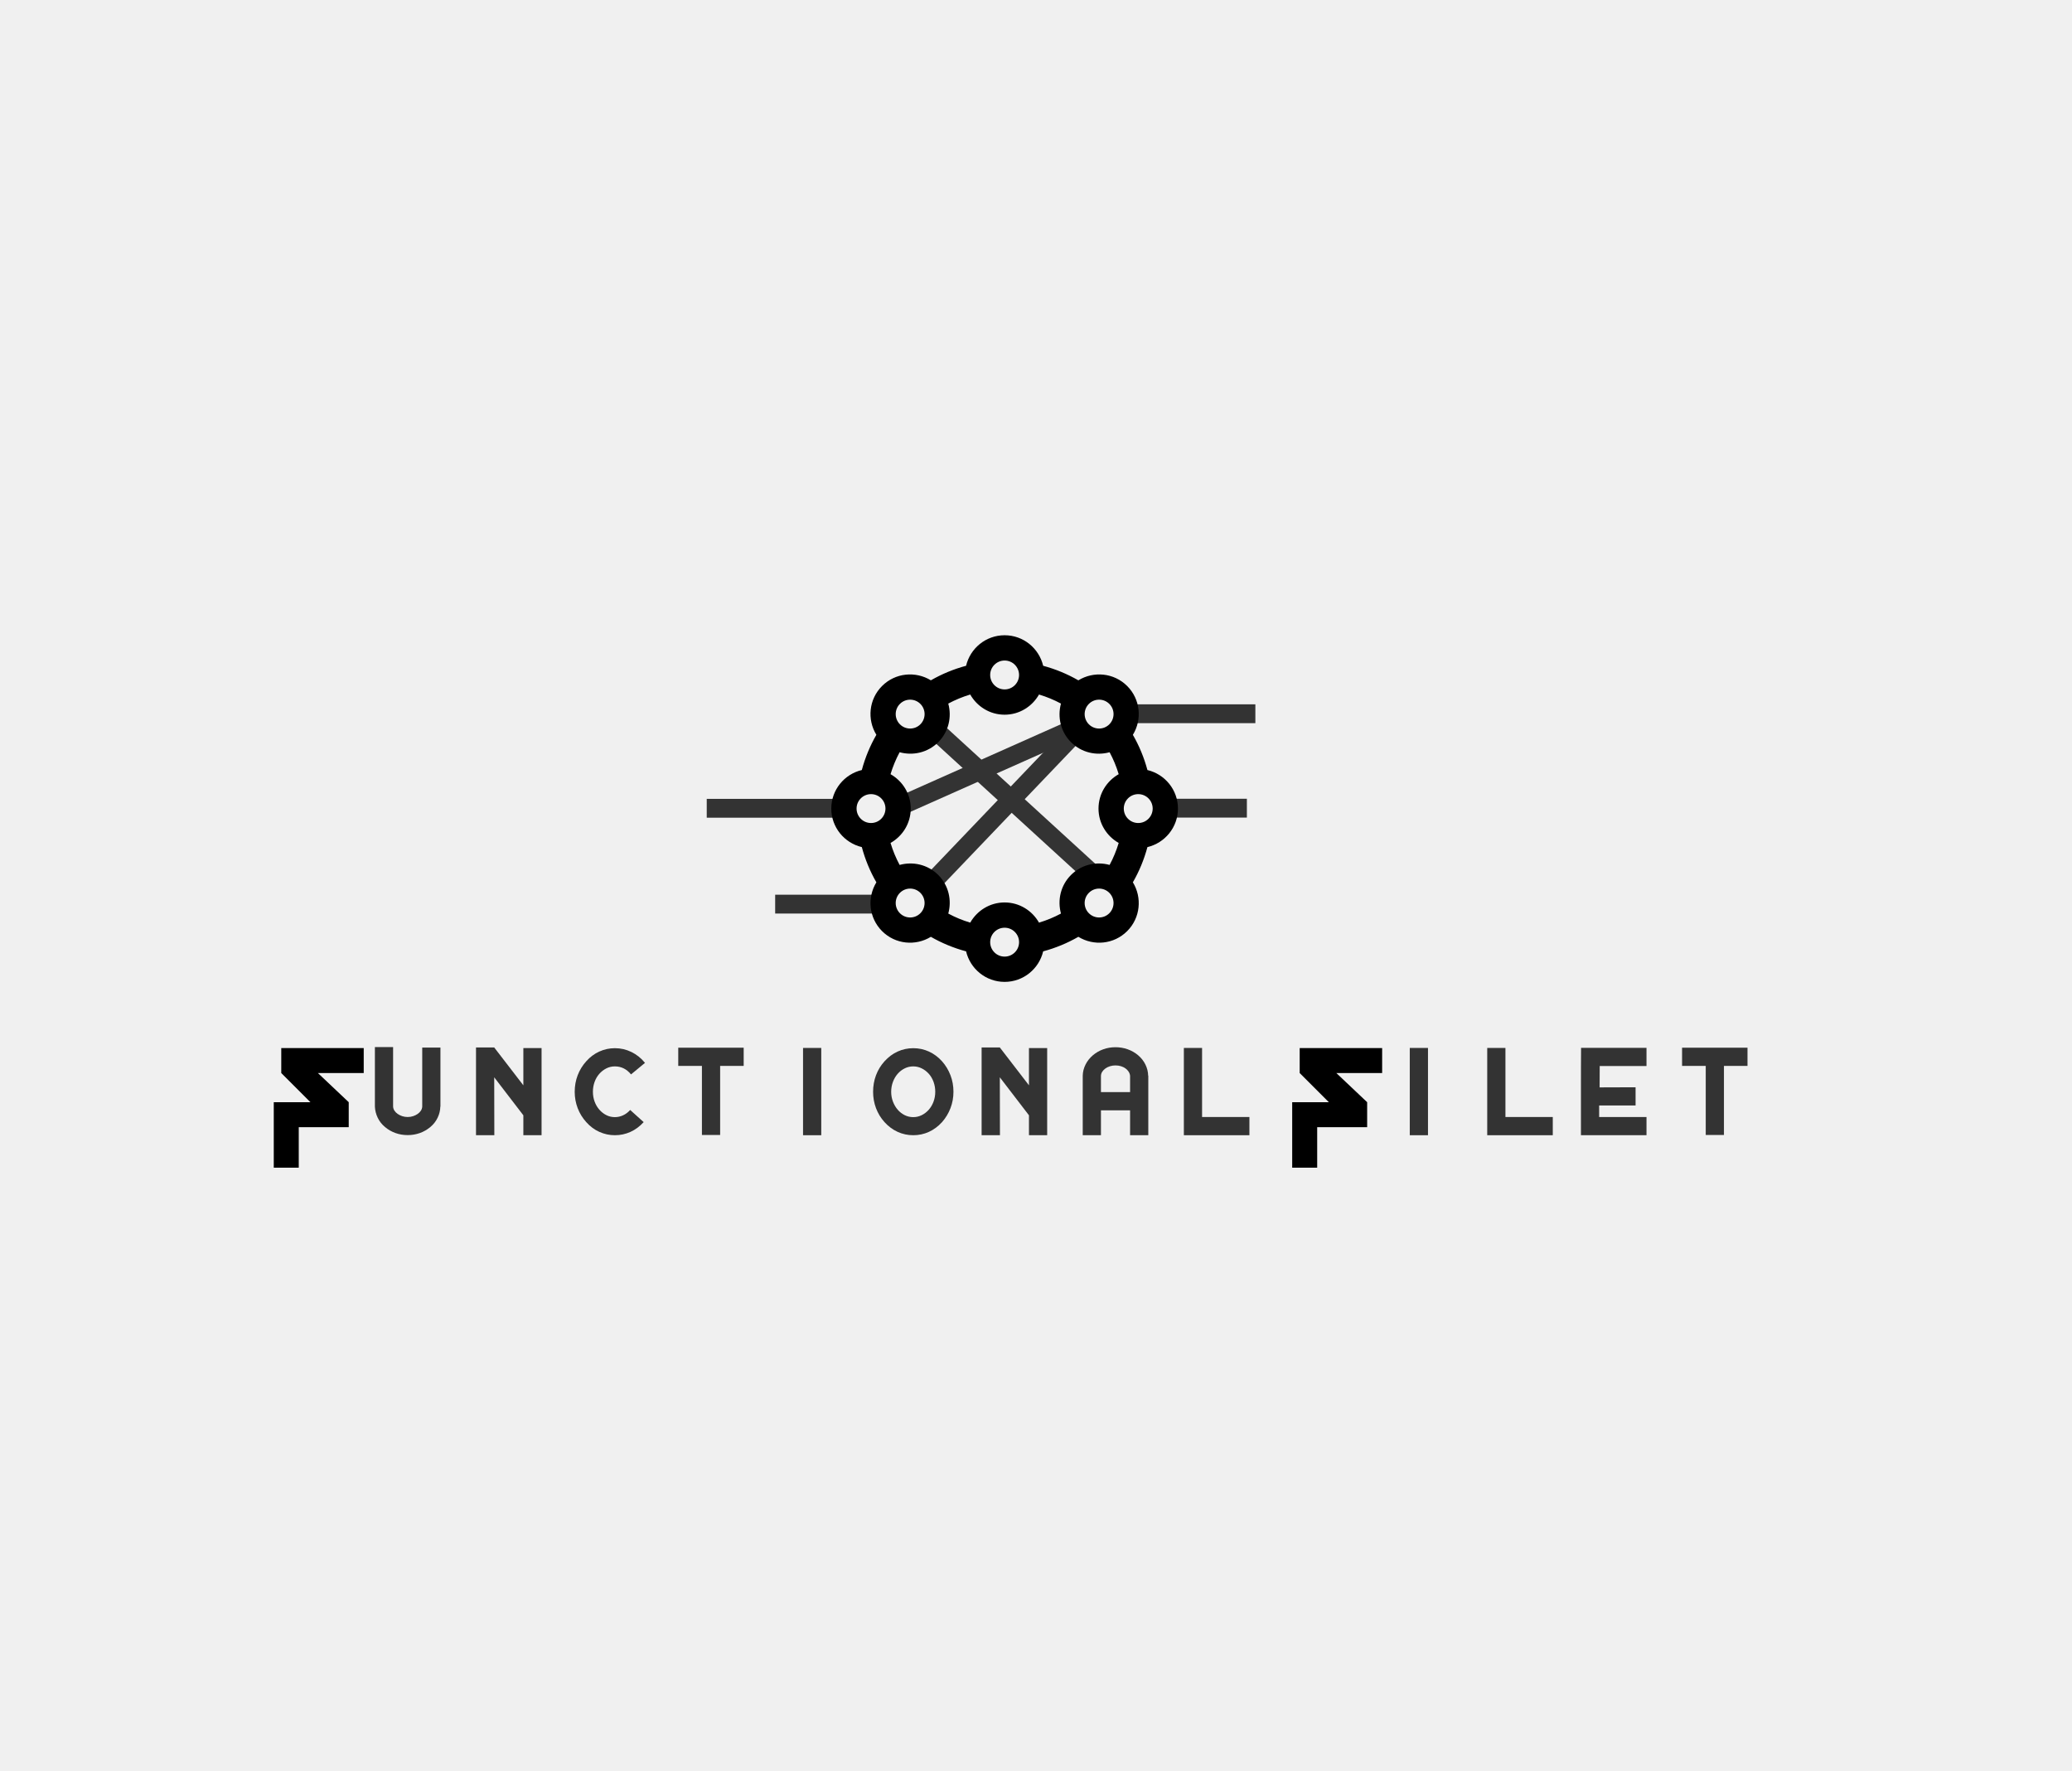
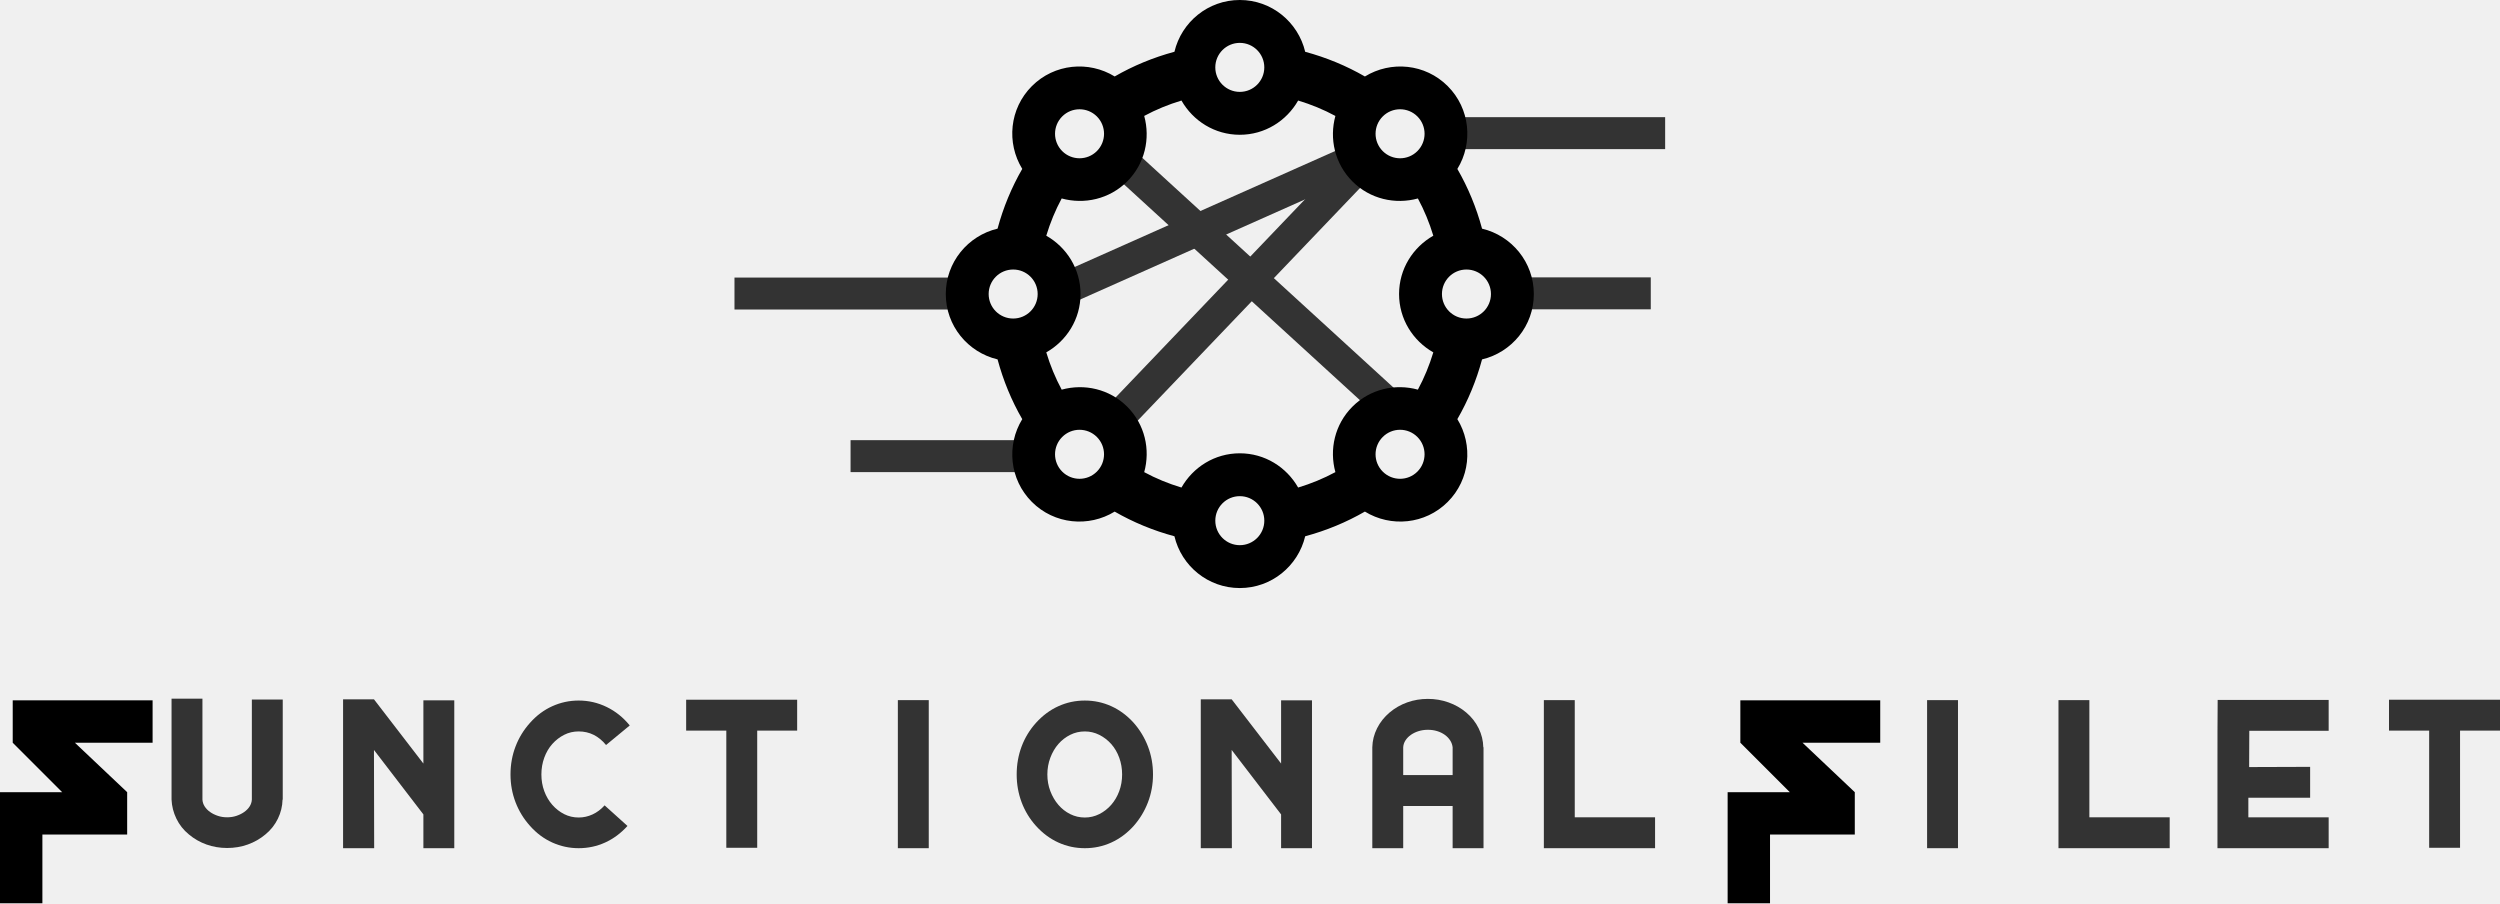
- <svg xmlns="http://www.w3.org/2000/svg" contrastcolor="ffffff" template="InvertedHex1" presentation="2.5" layouttype="undefined" specialfontid="undefined" id1="242" id2="241" companyname="functionalfillet" companytagline="" version="1.1" viewBox="0 0 550 470" class="svg-primary-tile" id="svg60">
+ <svg xmlns="http://www.w3.org/2000/svg" contrastcolor="ffffff" template="InvertedHex1" presentation="2.5" layouttype="undefined" specialfontid="undefined" id1="242" id2="241" companyname="functionalfillet" companytagline="" version="1.1" viewBox="0 0 391.193 141.335" class="svg-primary-tile" id="svg60" width="391.193" height="141.335">
  <defs id="defs64" />
-   <g fill="#ffffff" fill-rule="none" stroke="none" stroke-width="1" stroke-linecap="butt" stroke-linejoin="miter" stroke-miterlimit="10" stroke-dasharray="" stroke-dashoffset="0" font-family="none" font-weight="none" font-size="none" text-anchor="none" style="mix-blend-mode:normal;fill:#000000" id="g58">
+   <g fill="#ffffff" fill-rule="none" stroke="none" stroke-width="1" stroke-linecap="butt" stroke-linejoin="miter" stroke-miterlimit="10" stroke-dasharray="none" stroke-dashoffset="0" font-family="none" font-weight="none" font-size="none" text-anchor="none" style="mix-blend-mode:normal;fill:#000000" id="g58" transform="translate(-72.67002,-168.6385)">
    <g data-paper-data="{&quot;isGlobalGroup&quot;:true,&quot;bounds&quot;:{&quot;x&quot;:65,&quot;y&quot;:168.6384532760473,&quot;width&quot;:420,&quot;height&quot;:132.7230934479054}}" id="g56" style="fill:#000000">
      <path style="fill:#808080;stroke:#333333;stroke-width:5;stroke-dasharray:none;stroke-opacity:1" d="m 187.6,214.571 h 34.492" id="path1245" />
      <path style="fill:#808080;stroke:#333333;stroke-width:5;stroke-dasharray:none;stroke-opacity:1" d="m 205.763,240.014 h 29.367" id="path1249" />
      <path style="fill:#808080;stroke:#333333;stroke-width:5;stroke-dasharray:none;stroke-opacity:1" d="m 297.983,189.473 h 35.245" id="path1251" />
      <path style="fill:#808080;stroke:#333333;stroke-width:5;stroke-dasharray:none;stroke-opacity:1" d="m 308.705,214.54 h 22.273" id="path1253" />
      <path style="fill:#808080;stroke:#333333;stroke-width:5;stroke-dasharray:none;stroke-opacity:1" d="m 246.878,234.825 39.944,-41.79" id="path436" />
      <path style="fill:#808080;stroke:#333333;stroke-width:5;stroke-dasharray:none;stroke-opacity:1" d="m 239.602,213.699 47.369,-21.09" id="path1178" />
      <path style="fill:#808080;stroke:#333333;stroke-width:5;stroke-dasharray:none;stroke-opacity:1" d="m 249.729,195.181 39.466,36.097" id="path1180" />
      <g data-paper-data="{&quot;isPrimaryText&quot;:true}" fill-rule="nonzero" id="g50" style="fill:#000000" transform="translate(7.670022)">
        <path d="M 88.878,284.858 H 76.718 l 8.18,7.738 v 6.633 H 71.633 v 10.745 H 65 v -13.84 -0.221 -0.221 -3.095 h 6.633 3.095 l -7.738,-7.738 v -6.633 h 21.888 z" data-paper-data="{&quot;glyphName&quot;:&quot;F&quot;,&quot;glyphIndex&quot;:0,&quot;firstGlyphOfWord&quot;:true,&quot;word&quot;:1}" id="path18" style="fill:#000000;stroke-width:1.372" />
        <path d="m 109.243,293.757 h -0.032 c -0.021,1.031 -0.263,2.025 -0.725,2.981 -0.462,0.956 -1.112,1.778 -1.95,2.465 -0.816,0.687 -1.735,1.214 -2.755,1.579 -1.02,0.365 -2.1,0.548 -3.238,0.548 -1.139,0 -2.218,-0.183 -3.238,-0.548 -1.02,-0.365 -1.939,-0.892 -2.755,-1.579 -0.838,-0.687 -1.488,-1.509 -1.95,-2.465 -0.462,-0.956 -0.714,-1.95 -0.757,-2.981 v -15.789 h 4.834 v 15.789 c 0.021,0.387 0.14,0.747 0.354,1.079 0.215,0.333 0.499,0.623 0.854,0.87 0.354,0.247 0.757,0.446 1.208,0.596 0.451,0.15 0.934,0.226 1.45,0.226 0.516,0 0.999,-0.075 1.45,-0.226 0.451,-0.15 0.854,-0.349 1.208,-0.596 0.354,-0.247 0.639,-0.537 0.854,-0.87 0.215,-0.333 0.333,-0.693 0.354,-1.079 v -15.661 h 4.834 z" data-paper-data="{&quot;glyphName&quot;:&quot;U&quot;,&quot;glyphIndex&quot;:1,&quot;word&quot;:1}" id="path20" style="fill:#333333" />
        <path d="m 131.251,278.225 h 4.834 v 23.136 h -4.834 v -5.285 l -7.734,-10.086 0.032,15.371 h -4.866 v -23.298 h 4.834 l 0.097,0.129 7.637,9.925 z" data-paper-data="{&quot;glyphName&quot;:&quot;N&quot;,&quot;glyphIndex&quot;:2,&quot;word&quot;:1}" id="path22" style="fill:#333333" />
        <path d="m 155.548,296.56 c 0.752,0 1.477,-0.161 2.175,-0.483 0.698,-0.322 1.327,-0.795 1.885,-1.418 l 3.577,3.222 c -1.031,1.139 -2.197,2.003 -3.496,2.594 -1.3,0.591 -2.68,0.886 -4.141,0.886 -1.439,0 -2.814,-0.295 -4.125,-0.886 -1.31,-0.591 -2.47,-1.455 -3.48,-2.594 -0.988,-1.096 -1.745,-2.331 -2.272,-3.706 -0.526,-1.375 -0.789,-2.825 -0.789,-4.35 0,-1.547 0.263,-3.008 0.789,-4.382 0.526,-1.375 1.284,-2.61 2.272,-3.706 1.01,-1.139 2.17,-2.003 3.48,-2.594 1.31,-0.591 2.685,-0.886 4.125,-0.886 1.547,0 3.013,0.338 4.399,1.015 1.386,0.677 2.583,1.638 3.593,2.884 l -3.706,3.061 c -1.16,-1.418 -2.589,-2.127 -4.286,-2.127 -0.816,0 -1.574,0.177 -2.272,0.532 -0.698,0.354 -1.316,0.832 -1.853,1.434 -0.537,0.602 -0.956,1.316 -1.257,2.143 -0.301,0.827 -0.451,1.702 -0.451,2.626 0,0.924 0.15,1.794 0.451,2.61 0.301,0.816 0.72,1.531 1.257,2.143 0.537,0.612 1.155,1.096 1.853,1.45 0.698,0.354 1.455,0.532 2.272,0.532 z" data-paper-data="{&quot;glyphName&quot;:&quot;C&quot;,&quot;glyphIndex&quot;:3,&quot;word&quot;:1}" id="path24" style="fill:#333333" />
        <path d="m 189.737,278.128 v 4.834 h -6.251 v 18.335 h -4.834 v -18.335 h -6.284 v -4.834 z" data-paper-data="{&quot;glyphName&quot;:&quot;T&quot;,&quot;glyphIndex&quot;:4,&quot;word&quot;:1}" id="path26" style="fill:#333333" />
        <path d="m 210.328,278.193 v 23.169 h -4.834 v -23.169 z" data-paper-data="{&quot;glyphName&quot;:&quot;I&quot;,&quot;glyphIndex&quot;:5,&quot;word&quot;:1}" id="path28" style="fill:#333333" />
        <path d="m 234.753,301.362 c -1.461,0 -2.841,-0.295 -4.141,-0.886 -1.3,-0.591 -2.465,-1.455 -3.496,-2.594 -0.988,-1.096 -1.74,-2.331 -2.256,-3.706 -0.516,-1.375 -0.773,-2.825 -0.773,-4.35 0,-1.547 0.258,-3.008 0.773,-4.382 0.516,-1.375 1.267,-2.61 2.256,-3.706 1.031,-1.139 2.197,-2.003 3.496,-2.594 1.3,-0.591 2.68,-0.886 4.141,-0.886 1.461,0 2.841,0.295 4.141,0.886 1.3,0.591 2.465,1.455 3.496,2.594 0.967,1.096 1.713,2.331 2.24,3.706 0.526,1.375 0.789,2.836 0.789,4.382 0,1.525 -0.263,2.975 -0.789,4.35 -0.526,1.375 -1.273,2.61 -2.24,3.706 -1.031,1.139 -2.197,2.003 -3.496,2.594 -1.3,0.591 -2.68,0.886 -4.141,0.886 z m 0,-18.271 c -0.816,0 -1.579,0.177 -2.288,0.532 -0.709,0.354 -1.327,0.832 -1.853,1.434 -0.526,0.602 -0.945,1.316 -1.257,2.143 -0.311,0.827 -0.467,1.702 -0.467,2.626 0,0.924 0.156,1.794 0.467,2.61 0.311,0.816 0.73,1.531 1.257,2.143 0.526,0.612 1.144,1.096 1.853,1.45 0.709,0.354 1.472,0.532 2.288,0.532 0.795,0 1.547,-0.177 2.256,-0.532 0.709,-0.354 1.332,-0.838 1.869,-1.45 0.537,-0.612 0.956,-1.327 1.257,-2.143 0.301,-0.816 0.451,-1.686 0.451,-2.61 0,-0.924 -0.15,-1.799 -0.451,-2.626 -0.301,-0.827 -0.72,-1.541 -1.257,-2.143 -0.537,-0.602 -1.16,-1.079 -1.869,-1.434 -0.709,-0.354 -1.461,-0.532 -2.256,-0.532 z" data-paper-data="{&quot;glyphName&quot;:&quot;O&quot;,&quot;glyphIndex&quot;:6,&quot;word&quot;:1}" id="path30" style="fill:#333333" />
        <path d="m 265.462,278.225 h 4.834 v 23.136 h -4.834 v -5.285 l -7.734,-10.086 0.032,15.371 h -4.866 v -23.298 h 4.834 l 0.097,0.129 7.637,9.925 z" data-paper-data="{&quot;glyphName&quot;:&quot;N&quot;,&quot;glyphIndex&quot;:7,&quot;word&quot;:1}" id="path32" style="fill:#333333" />
        <path d="m 297.137,285.572 v 15.789 h -4.834 v -6.606 h -7.734 v 6.606 h -4.834 v -15.789 c 0.021,-1.031 0.269,-2.019 0.741,-2.965 0.473,-0.945 1.128,-1.772 1.966,-2.481 0.816,-0.687 1.735,-1.214 2.755,-1.579 1.02,-0.365 2.1,-0.548 3.238,-0.548 1.117,0 2.191,0.183 3.222,0.548 1.031,0.365 1.955,0.892 2.771,1.579 0.838,0.709 1.488,1.536 1.95,2.481 0.462,0.945 0.704,1.933 0.725,2.965 z m -4.834,4.35 v -4.35 c -0.043,-0.387 -0.172,-0.747 -0.387,-1.079 -0.215,-0.333 -0.494,-0.623 -0.838,-0.87 -0.344,-0.247 -0.741,-0.44 -1.192,-0.58 -0.451,-0.14 -0.934,-0.209 -1.45,-0.209 -0.516,0 -0.999,0.07 -1.45,0.209 -0.451,0.14 -0.854,0.333 -1.208,0.58 -0.354,0.247 -0.639,0.537 -0.854,0.87 -0.215,0.333 -0.333,0.693 -0.354,1.079 v 4.35 z" data-paper-data="{&quot;glyphName&quot;:&quot;A&quot;,&quot;glyphIndex&quot;:8,&quot;word&quot;:1}" id="path34" style="fill:#333333" />
        <path d="m 323.98,296.528 v 4.834 h -12.567 v 0 h -4.834 V 278.193 h 4.834 v 18.335 z" data-paper-data="{&quot;glyphName&quot;:&quot;L&quot;,&quot;glyphIndex&quot;:9,&quot;word&quot;:1}" id="path36" style="fill:#333333" />
        <path d="m 359.213,284.858 h -12.16 l 8.18,7.738 v 6.633 h -13.265 v 10.745 h -6.633 v -13.84 -0.221 -0.221 -3.095 h 6.633 3.095 l -7.738,-7.738 v -6.633 h 21.888 z" data-paper-data="{&quot;glyphName&quot;:&quot;F&quot;,&quot;glyphIndex&quot;:10,&quot;word&quot;:1}" id="path38" style="fill:#000000;stroke-width:1.372" />
        <path d="m 371.38,278.193 v 23.169 h -4.834 v -23.169 z" data-paper-data="{&quot;glyphName&quot;:&quot;I&quot;,&quot;glyphIndex&quot;:11,&quot;word&quot;:1}" id="path40" style="fill:#333333" />
        <path d="m 404.506,296.528 v 4.834 h -12.567 v 0 h -4.834 V 278.193 h 4.834 v 18.335 z" data-paper-data="{&quot;glyphName&quot;:&quot;L&quot;,&quot;glyphIndex&quot;:12,&quot;word&quot;:1}" id="path42" style="fill:#333333" />
        <path d="m 429.383,282.994 h -12.419 l -0.024,5.672 9.543,-0.033 v 4.834 h -9.667 v 3.061 h 12.567 v 4.834 h -12.567 -2.417 -2.417 v -2.32 -0.161 -0.161 -7.508 -0.161 -0.161 -2.256 l 0.004,-5.639 0.028,-4.834 h 17.369 z" data-paper-data="{&quot;glyphName&quot;:&quot;E&quot;,&quot;glyphIndex&quot;:14,&quot;word&quot;:1}" id="path46" style="fill:#333333" />
        <path d="m 456.193,278.128 v 4.834 h -6.251 v 18.335 h -4.834 v -18.335 h -6.284 v -4.834 z" data-paper-data="{&quot;glyphName&quot;:&quot;T&quot;,&quot;glyphIndex&quot;:15,&quot;lastGlyphOfWord&quot;:true,&quot;word&quot;:1}" id="path48" style="fill:#333333" />
      </g>
      <g data-paper-data="{&quot;isIcon&quot;:&quot;true&quot;,&quot;iconType&quot;:&quot;icon&quot;,&quot;rawIconId&quot;:&quot;1552991&quot;,&quot;selectedEffects&quot;:{&quot;container&quot;:&quot;&quot;,&quot;transformation&quot;:&quot;&quot;,&quot;pattern&quot;:&quot;&quot;},&quot;isDetailed&quot;:false,&quot;fillRule&quot;:&quot;evenodd&quot;,&quot;bounds&quot;:{&quot;x&quot;:228.99140708915147,&quot;y&quot;:168.6384532760473,&quot;width&quot;:92.01718582169704,&quot;height&quot;:92.01718582169707},&quot;iconStyle&quot;:&quot;standalone&quot;,&quot;suitableAsStandaloneIcon&quot;:true}" fill-rule="evenodd" id="g54" style="fill:#000000" transform="translate(-8.329978)">
        <path d="m 309.043,195.073 c 1.674,2.901 2.972,6.035 3.864,9.345 4.642,1.104 8.102,5.253 8.102,10.229 0,4.98 -3.46,9.128 -8.102,10.232 -0.891,3.306 -2.19,6.445 -3.864,9.345 2.493,4.064 2.006,9.439 -1.51,12.955 -3.52,3.521 -8.897,4.007 -12.958,1.51 -2.902,1.674 -6.036,2.972 -9.342,3.864 -1.108,4.642 -5.256,8.102 -10.232,8.102 -4.979,0 -9.129,-3.46 -10.229,-8.102 -3.309,-0.891 -6.448,-2.19 -9.352,-3.86 -4.06,2.49 -9.432,2.008 -12.951,-1.513 -3.516,-3.516 -4.004,-8.892 -1.51,-12.951 -1.677,-2.905 -2.972,-6.039 -3.864,-9.354 -4.642,-1.103 -8.102,-5.248 -8.102,-10.229 0,-4.972 3.46,-9.125 8.101,-10.23 0.891,-3.31 2.19,-6.444 3.864,-9.349 -2.493,-4.063 -2.011,-9.435 1.51,-12.955 3.516,-3.516 8.892,-4.003 12.955,-1.509 2.902,-1.674 6.04,-2.973 9.349,-3.864 1.101,-4.639 5.251,-8.102 10.23,-8.102 4.976,0 9.125,3.463 10.232,8.106 3.306,0.891 6.44,2.19 9.342,3.864 4.063,-2.496 9.442,-2.011 12.958,1.506 3.516,3.52 4.004,8.897 1.51,12.959 z m -30.209,-15.891 c 0,-2.115 -1.714,-3.834 -3.834,-3.834 -2.12,0 -3.834,1.72 -3.834,3.834 0,2.119 1.714,3.834 3.834,3.834 2.12,0 3.834,-1.714 3.834,-3.834 z m 24.034,50.424 c 0.993,-1.841 1.798,-3.793 2.412,-5.83 -3.186,-1.812 -5.358,-5.201 -5.358,-9.128 0,-3.925 2.17,-7.312 5.358,-9.128 -0.614,-2.037 -1.421,-3.987 -2.412,-5.826 -3.535,0.971 -7.466,0.113 -10.244,-2.665 -2.778,-2.779 -3.636,-6.71 -2.665,-10.248 -1.841,-0.993 -3.792,-1.797 -5.829,-2.411 -1.817,3.186 -5.206,5.358 -9.129,5.358 -3.931,0 -7.317,-2.172 -9.129,-5.358 -2.036,0.614 -3.99,1.419 -5.829,2.407 0.971,3.538 0.117,7.473 -2.662,10.252 -2.781,2.778 -6.717,3.635 -10.251,2.662 -0.989,1.841 -1.798,3.792 -2.412,5.829 3.19,1.816 5.361,5.204 5.361,9.128 0,3.931 -2.172,7.318 -5.361,9.128 0.614,2.04 1.424,3.991 2.412,5.834 3.538,-0.974 7.473,-0.116 10.251,2.662 2.779,2.782 3.636,6.714 2.662,10.247 1.838,0.994 3.792,1.798 5.829,2.409 1.814,-3.186 5.198,-5.358 9.129,-5.358 3.925,0 7.313,2.17 9.129,5.358 2.036,-0.614 3.987,-1.421 5.829,-2.412 -0.974,-3.535 -0.113,-7.466 2.665,-10.244 2.774,-2.778 6.709,-3.636 10.244,-2.665 z m -0.078,-42.748 c -1.498,-1.494 -3.923,-1.498 -5.422,0 -1.5,1.501 -1.496,3.927 0,5.426 1.499,1.494 3.925,1.498 5.422,0 1.498,-1.501 1.498,-3.928 0,-5.426 z m -50.156,0 c -1.499,-1.494 -3.925,-1.494 -5.422,0 -1.498,1.498 -1.498,3.927 0,5.426 1.498,1.494 3.923,1.494 5.422,0 1.498,-1.498 1.498,-3.928 0,-5.426 z m -16.932,27.789 c 0,2.119 1.715,3.835 3.835,3.835 2.119,0 3.834,-1.716 3.834,-3.835 0,-2.115 -1.715,-3.834 -3.834,-3.834 -2.12,0 -3.835,1.718 -3.835,3.834 z m 70.93,0 c 0,2.119 1.715,3.835 3.834,3.835 2.12,0 3.835,-1.716 3.835,-3.835 0,-2.115 -1.715,-3.834 -3.835,-3.834 -2.119,0 -3.834,1.718 -3.834,3.834 z m -9.264,27.789 c 1.499,1.498 3.925,1.498 5.422,0 1.494,-1.498 1.498,-3.923 0,-5.422 -1.498,-1.501 -3.928,-1.498 -5.422,0 -1.498,1.499 -1.501,3.925 0,5.422 z m -50.156,0 c 1.498,1.498 3.923,1.498 5.422,0 1.496,-1.498 1.496,-3.923 0,-5.422 -1.499,-1.498 -3.925,-1.498 -5.422,0 -1.498,1.499 -1.498,3.925 0,5.422 z m 23.956,7.675 c 0,2.12 1.714,3.835 3.834,3.835 2.115,0 3.834,-1.715 3.834,-3.835 0,-2.119 -1.718,-3.834 -3.834,-3.834 -2.12,0 -3.834,1.715 -3.834,3.834 z" data-paper-data="{&quot;isPathIcon&quot;:true}" id="path52" style="fill:#000000" />
      </g>
    </g>
  </g>
</svg>
